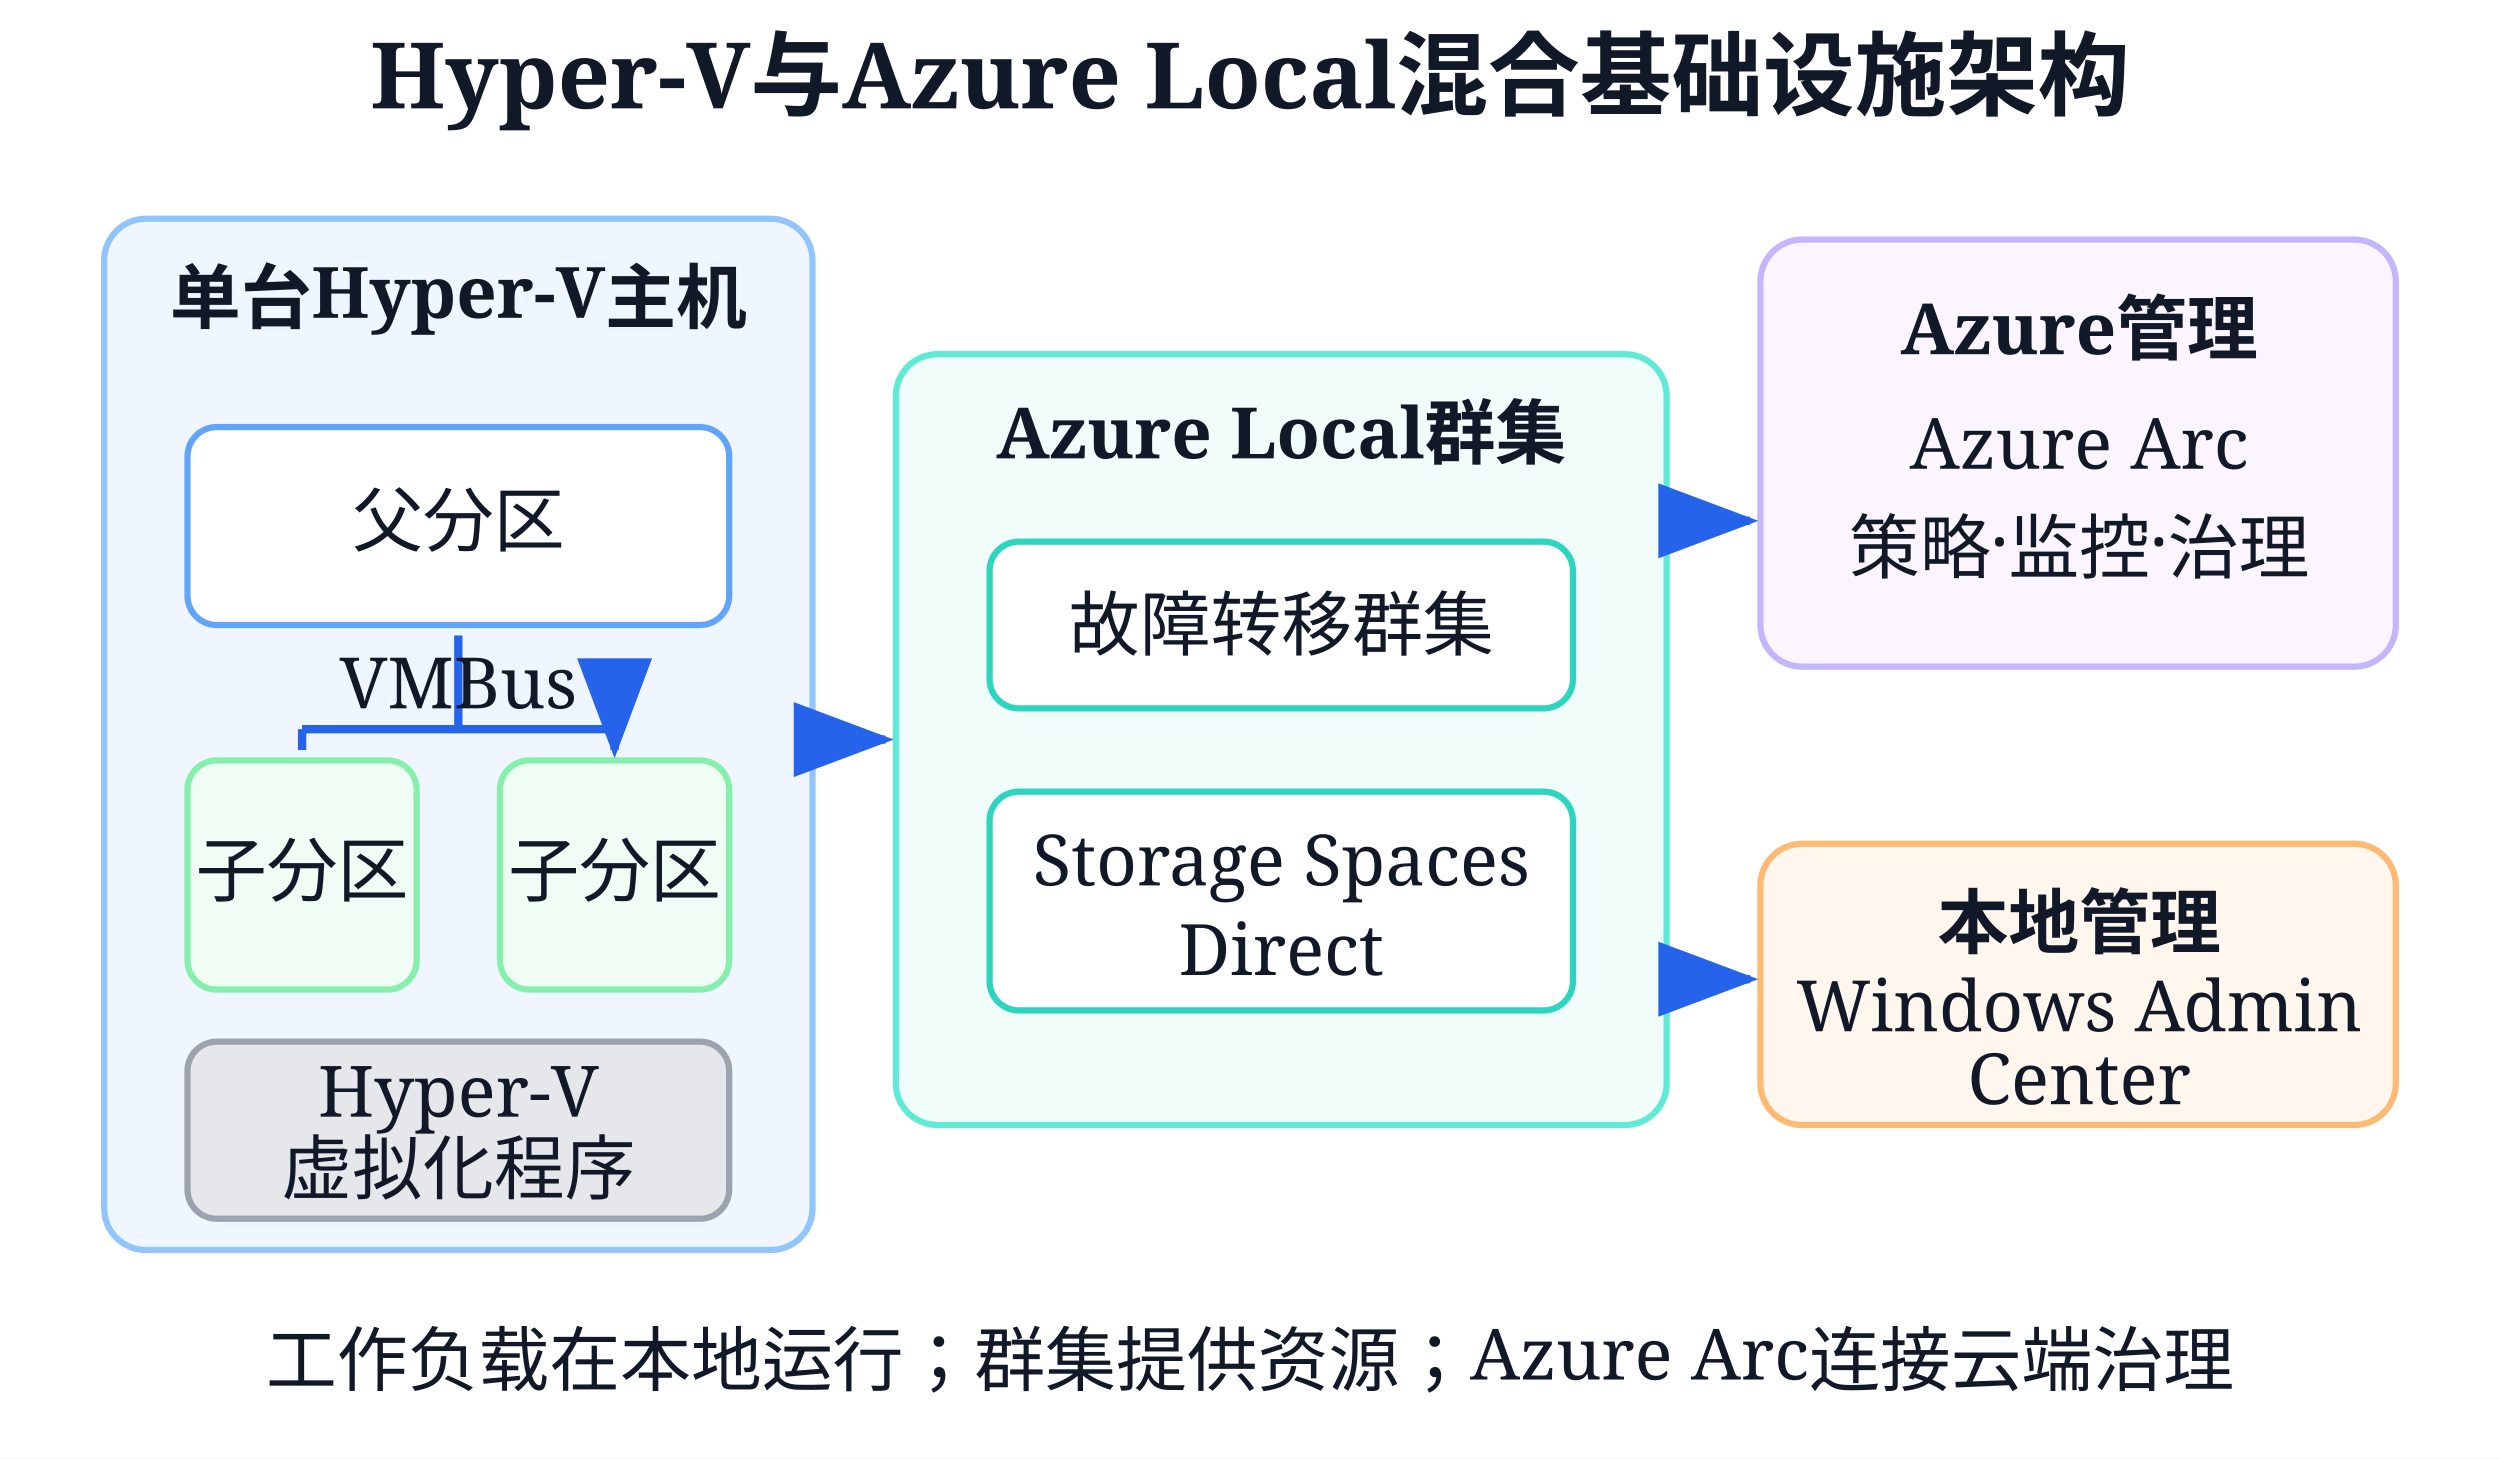
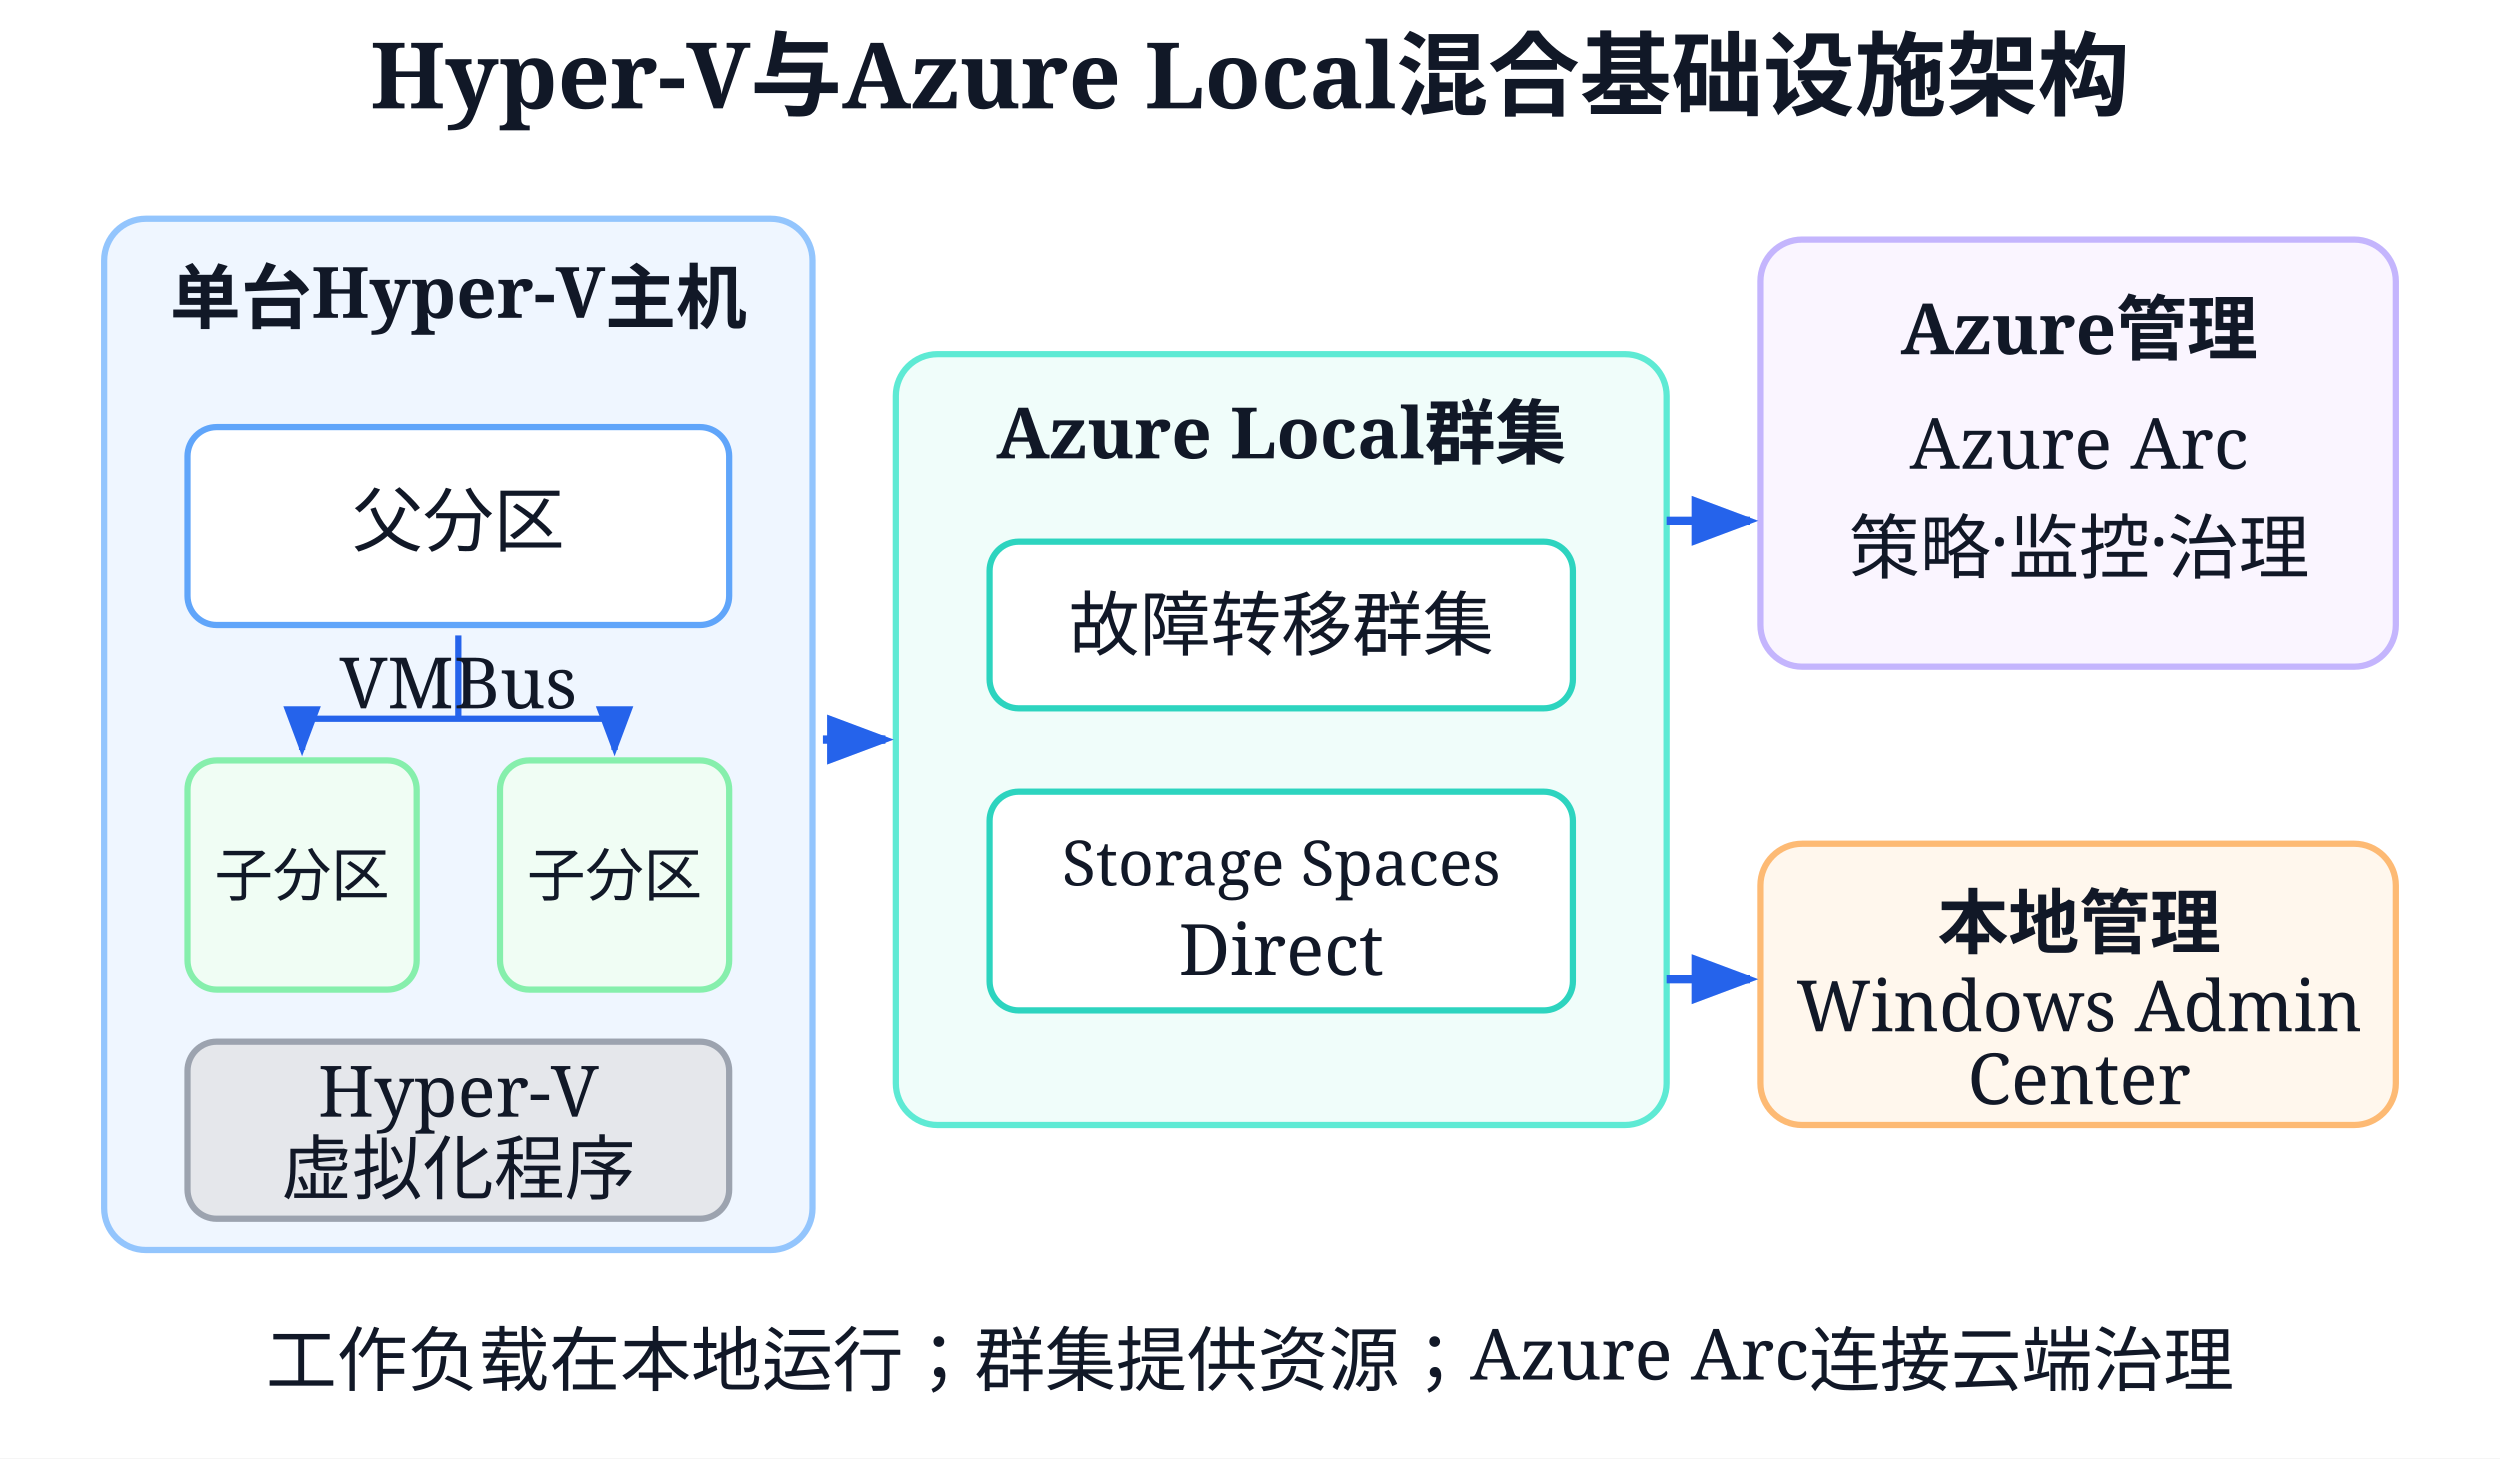
<svg xmlns="http://www.w3.org/2000/svg" viewBox="0 0 1200 700" width="1200" height="700">
  <style>text { font-family: SimSun, '宋体', serif; fill: #111827; }</style>
  <defs>
-     <marker id="a" markerWidth="12" markerHeight="9" refX="11" refY="4.5" orient="auto">
-       <polygon points="0 0,12 4.5,0 9" fill="#2563eb" />
+     <marker id="a" markerWidth="8" markerHeight="6" refX="7" refY="3" orient="auto">
+       <polygon points="0 0,8 3,0 6" fill="#2563eb" />
    </marker>
  </defs>
  <rect width="1200" height="700" fill="#ffffff" />
  <text x="600" y="52" text-anchor="middle" font-size="44" font-weight="700">Hyper-V与Azure Local混合基础设施架构</text>
  <rect x="50" y="105" width="340" height="495" rx="20" fill="#eff6ff" stroke="#93c5fd" stroke-width="3" />
  <text x="220" y="155" text-anchor="middle" font-size="34" font-weight="700">单台Hyper-V主机</text>
  <rect x="90" y="205" width="260" height="95" rx="14" fill="#ffffff" stroke="#60a5fa" stroke-width="3" />
  <text x="220" y="262" text-anchor="middle" font-size="34">父分区</text>
  <rect x="90" y="365" width="110" height="110" rx="14" fill="#f0fdf4" stroke="#86efac" stroke-width="3" />
  <rect x="240" y="365" width="110" height="110" rx="14" fill="#f0fdf4" stroke="#86efac" stroke-width="3" />
-   <text x="145" y="430" text-anchor="middle" font-size="34">子分区</text>
-   <text x="295" y="430" text-anchor="middle" font-size="34">子分区</text>
-   <path d="M220 305 V350 M145 350 H295 M145 350 V360 M295 350 V360" fill="none" stroke="#2563eb" stroke-width="4" marker-end="url(#a)" />
+   <text x="145" y="430" text-anchor="middle" font-size="28">子分区</text>
+   <text x="295" y="430" text-anchor="middle" font-size="28">子分区</text>
+   <path d="M220 305 V345 M145 345 H295" fill="none" stroke="#2563eb" stroke-width="3" />
+   <path d="M145 345 V360" fill="none" stroke="#2563eb" stroke-width="3" marker-end="url(#a)" />
+   <path d="M295 345 V360" fill="none" stroke="#2563eb" stroke-width="3" marker-end="url(#a)" />
  <text x="220" y="340" text-anchor="middle" font-size="34" fill="#2563eb">VMBus</text>
  <rect x="90" y="500" width="260" height="85" rx="14" fill="#e5e7eb" stroke="#9ca3af" stroke-width="3" />
  <text x="220" y="536" text-anchor="middle" font-size="34">Hyper-V</text>
  <text x="220" y="573" text-anchor="middle" font-size="34">虚拟化程序</text>
  <rect x="430" y="170" width="370" height="370" rx="20" fill="#f0fdfa" stroke="#5eead4" stroke-width="3" />
  <text x="615" y="220" text-anchor="middle" font-size="34" font-weight="700">Azure Local群集</text>
  <rect x="475" y="260" width="280" height="80" rx="14" fill="#ffffff" stroke="#2dd4bf" stroke-width="3" />
  <text x="615" y="312" text-anchor="middle" font-size="34">故障转移群集</text>
  <rect x="475" y="380" width="280" height="105" rx="14" fill="#ffffff" stroke="#2dd4bf" stroke-width="3" />
-   <text x="615" y="425" text-anchor="middle" font-size="34">Storage Spaces</text>
+   <text x="615" y="425" text-anchor="middle" font-size="30">Storage Spaces</text>
  <text x="615" y="468" text-anchor="middle" font-size="34">Direct</text>
  <path d="M395 355 H425" stroke="#2563eb" stroke-width="4" marker-end="url(#a)" />
  <rect x="845" y="115" width="305" height="205" rx="20" fill="#faf5ff" stroke="#c4b5fd" stroke-width="3" />
  <text x="998" y="170" text-anchor="middle" font-size="34" font-weight="700">Azure管理</text>
  <text x="998" y="225" text-anchor="middle" font-size="34">Azure Arc</text>
  <text x="998" y="275" text-anchor="middle" font-size="34">策略·监控·治理</text>
  <rect x="845" y="405" width="305" height="135" rx="20" fill="#fff7ed" stroke="#fdba74" stroke-width="3" />
  <text x="998" y="455" text-anchor="middle" font-size="34" font-weight="700">本地管理</text>
  <text x="998" y="495" text-anchor="middle" font-size="34">Windows Admin</text>
  <text x="998" y="530" text-anchor="middle" font-size="34">Center</text>
  <path d="M800 250 H840" stroke="#2563eb" stroke-width="4" marker-end="url(#a)" />
  <path d="M800 470 H840" stroke="#2563eb" stroke-width="4" marker-end="url(#a)" />
  <text x="600" y="665" text-anchor="middle" font-size="34" fill="#6b7280">工作负载在本地运行；群集提供资源；Azure Arc连接云端治理</text>
</svg>
